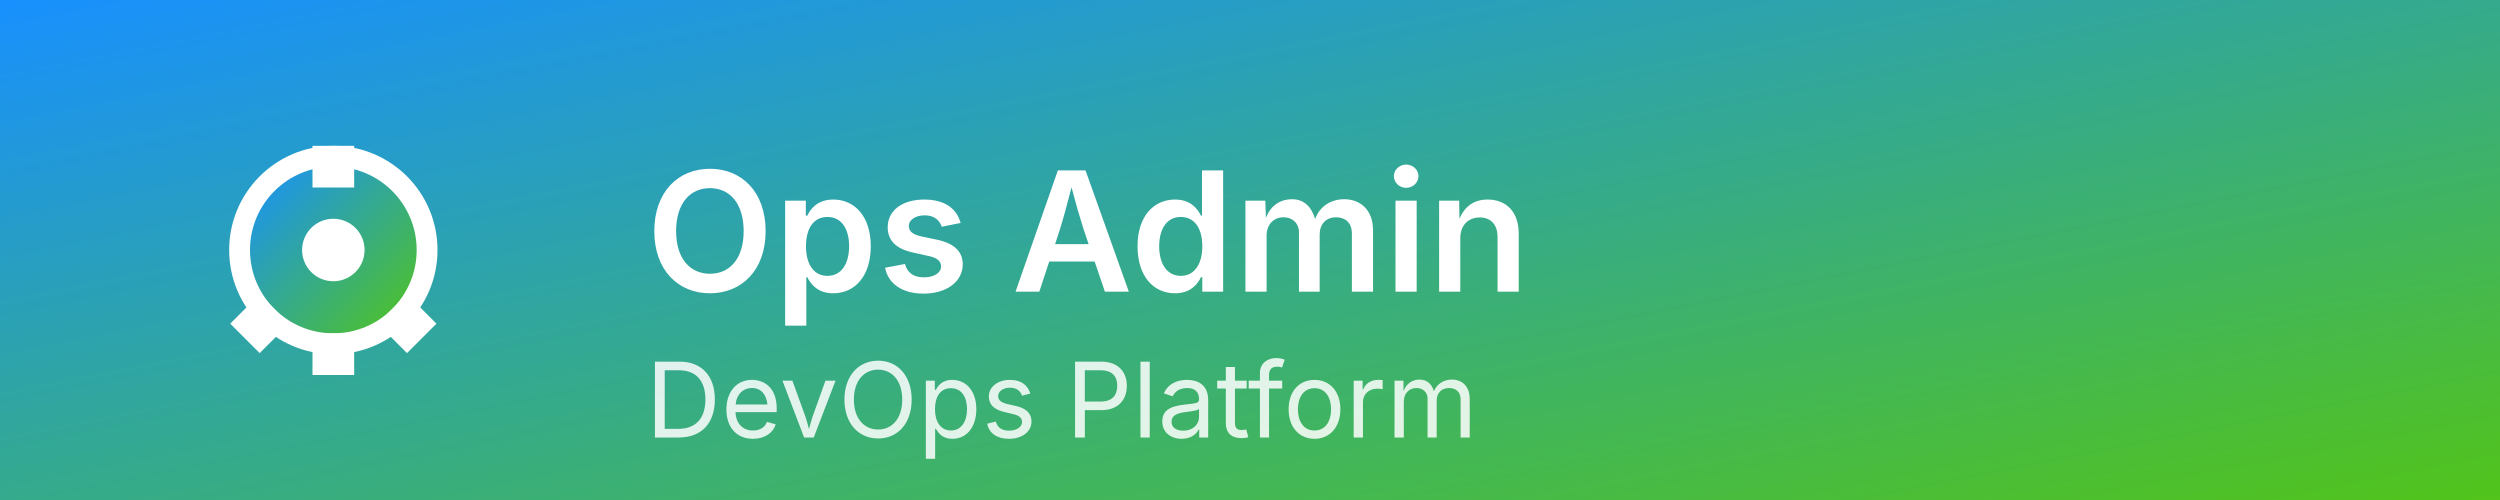
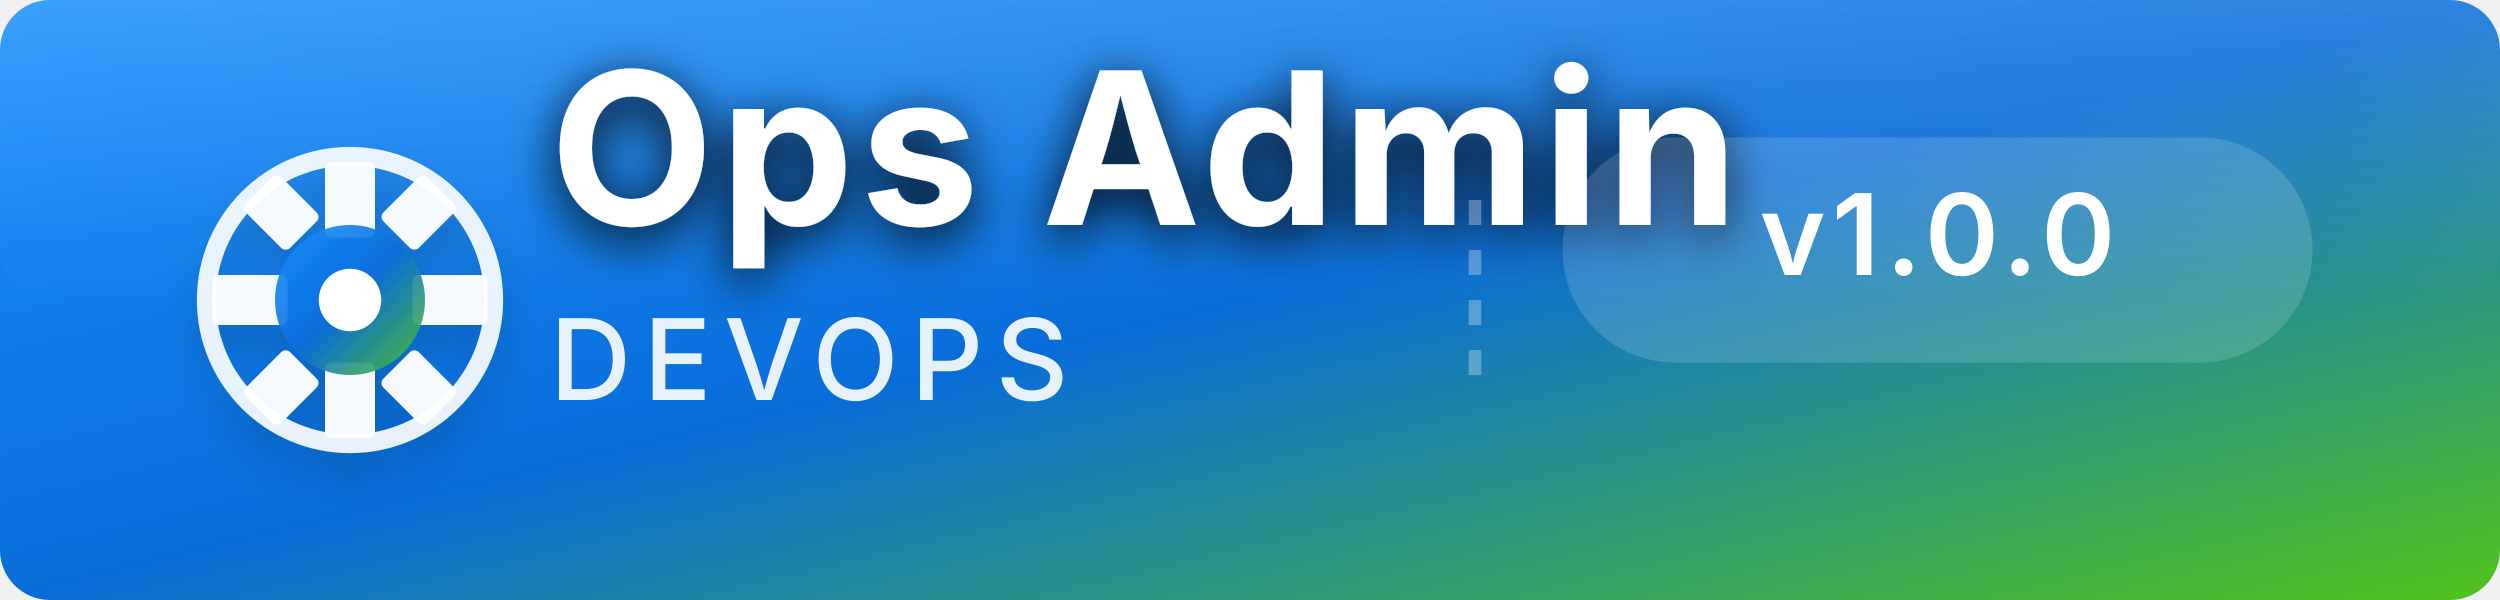
- <svg xmlns="http://www.w3.org/2000/svg" width="240" height="48" viewBox="0 0 240 48">
+ <svg xmlns="http://www.w3.org/2000/svg" width="200" height="48" viewBox="0 0 200 48">
  <defs>
    <linearGradient id="logoGradient" x1="0%" y1="0%" x2="100%" y2="100%">
      <stop offset="0%" stop-color="#1890ff" />
+       <stop offset="50%" stop-color="#096dd9" />
      <stop offset="100%" stop-color="#52c41a" />
    </linearGradient>
+     <filter id="innerGlow" x="-50%" y="-50%" width="200%" height="200%">
+       <feGaussianBlur in="SourceAlpha" stdDeviation="2" result="blur" />
+       <feOffset in="blur" dx="0" dy="1" result="offsetBlur" />
+       <feComposite in="SourceGraphic" in2="offsetBlur" operator="over" />
+     </filter>
+     <filter id="dropShadow" x="-20%" y="-20%" width="140%" height="140%">
+       <feGaussianBlur in="SourceAlpha" stdDeviation="1.5" result="blur" />
+       <feOffset in="blur" dx="0" dy="2" result="offsetBlur" />
+       <feFlood flood-color="rgba(0,0,0,0.15)" result="color" />
+       <feComposite in="color" in2="offsetBlur" operator="in" result="shadow" />
+       <feComposite in="SourceGraphic" in2="shadow" operator="over" />
+     </filter>
+     <linearGradient id="gearGradient" x1="0%" y1="0%" x2="100%" y2="100%">
+       <stop offset="0%" stop-color="#ffffff" />
+       <stop offset="100%" stop-color="#f0f0f0" />
+     </linearGradient>
  </defs>
-   <rect width="240" height="48" fill="url(#logoGradient)" rx="0" />
-   <g transform="translate(12, 10)">
-     <circle cx="20" cy="14" r="10" fill="white" />
-     <circle cx="20" cy="14" r="8" fill="url(#logoGradient)" />
-     <circle cx="20" cy="14" r="3" fill="white" />
-     <rect x="28" y="12" width="4" height="4" fill="white" transform="rotate(45 20 14)" />
-     <rect x="8" y="12" width="4" height="4" fill="white" transform="rotate(-45 20 14)" />
-     <rect x="18" y="22" width="4" height="4" fill="white" transform="rotate(0 20 14)" />
-     <rect x="18" y="4" width="4" height="4" fill="white" transform="rotate(0 20 14)" />
-     <text x="50" y="18" font-family="Inter, -apple-system, BlinkMacSystemFont, 'Segoe UI', Roboto, 'Helvetica Neue', Arial, sans-serif" font-size="16" font-weight="600" fill="white" text-anchor="start">
+   <rect width="200" height="48" fill="url(#logoGradient)" rx="4" />
+   <rect x="0" y="0" width="200" height="24" fill="url(#topHighlight)" opacity="0.15" rx="4" />
+   <linearGradient id="topHighlight" x1="0%" y1="0%" x2="0%" y2="100%">
+     <stop offset="0%" stop-color="#ffffff" />
+     <stop offset="100%" stop-color="#ffffff" stop-opacity="0" />
+   </linearGradient>
+   <g transform="translate(16, 12)" filter="url(#dropShadow)">
+     <circle cx="12" cy="12" r="11.5" fill="none" stroke="white" stroke-width="1.5" opacity="0.9" />
+     <g transform="translate(12, 12)">
+       <g fill="white" opacity="0.95">
+         <rect x="-2" y="-11" width="4" height="6" rx="0.5" />
+         <rect x="-2" y="5" width="4" height="6" rx="0.5" />
+         <rect x="-11" y="-2" width="6" height="4" rx="0.5" />
+         <rect x="5" y="-2" width="6" height="4" rx="0.5" />
+         <rect x="-8" y="-9" width="5" height="4" rx="0.5" transform="rotate(45 -5.5 -7)" />
+         <rect x="3" y="-9" width="5" height="4" rx="0.5" transform="rotate(-45 5.5 -7)" />
+         <rect x="-8" y="5" width="5" height="4" rx="0.5" transform="rotate(-45 -5.5 7)" />
+         <rect x="3" y="5" width="5" height="4" rx="0.5" transform="rotate(45 5.5 7)" />
+       </g>
+       <circle cx="0" cy="0" r="6" fill="url(#logoGradient)" opacity="0.9" />
+       <circle cx="0" cy="0" r="2.5" fill="white" />
+     </g>
+   </g>
+   <g transform="translate(44, 18)">
+     <text x="0" y="0" font-family="'Inter', -apple-system, BlinkMacSystemFont, 'Segoe UI', Roboto, 'Helvetica Neue', Arial, sans-serif" font-size="17" font-weight="700" fill="white" text-anchor="start" letter-spacing="0.5" filter="url(#innerGlow)">
      Ops Admin
    </text>
-     <text x="50" y="32" font-family="Inter, -apple-system, BlinkMacSystemFont, 'Segoe UI', Roboto, 'Helvetica Neue', Arial, sans-serif" font-size="10" font-weight="400" fill="rgba(255, 255, 255, 0.85)" text-anchor="start">
-       DevOps Platform
+     <text x="0" y="14" font-family="'Inter', -apple-system, BlinkMacSystemFont, 'Segoe UI', Roboto, 'Helvetica Neue', Arial, sans-serif" font-size="9" font-weight="500" fill="rgba(255, 255, 255, 0.9)" text-anchor="start" letter-spacing="1">
+       DEVOPS
+     </text>
+   </g>
+   <line x1="118" y1="16" x2="118" y2="32" stroke="white" stroke-width="1" opacity="0.3" stroke-dasharray="2 2" />
+   <g transform="translate(125, 18)">
+     <rect x="0" y="-7" width="60" height="18" fill="rgba(255, 255, 255, 0.15)" rx="9" />
+     <text x="30" y="4" font-family="'Inter', -apple-system, BlinkMacSystemFont, 'Segoe UI', Roboto, sans-serif" font-size="9" font-weight="600" fill="white" text-anchor="middle" letter-spacing="0.5">
+       v1.0.0
    </text>
  </g>
</svg>
